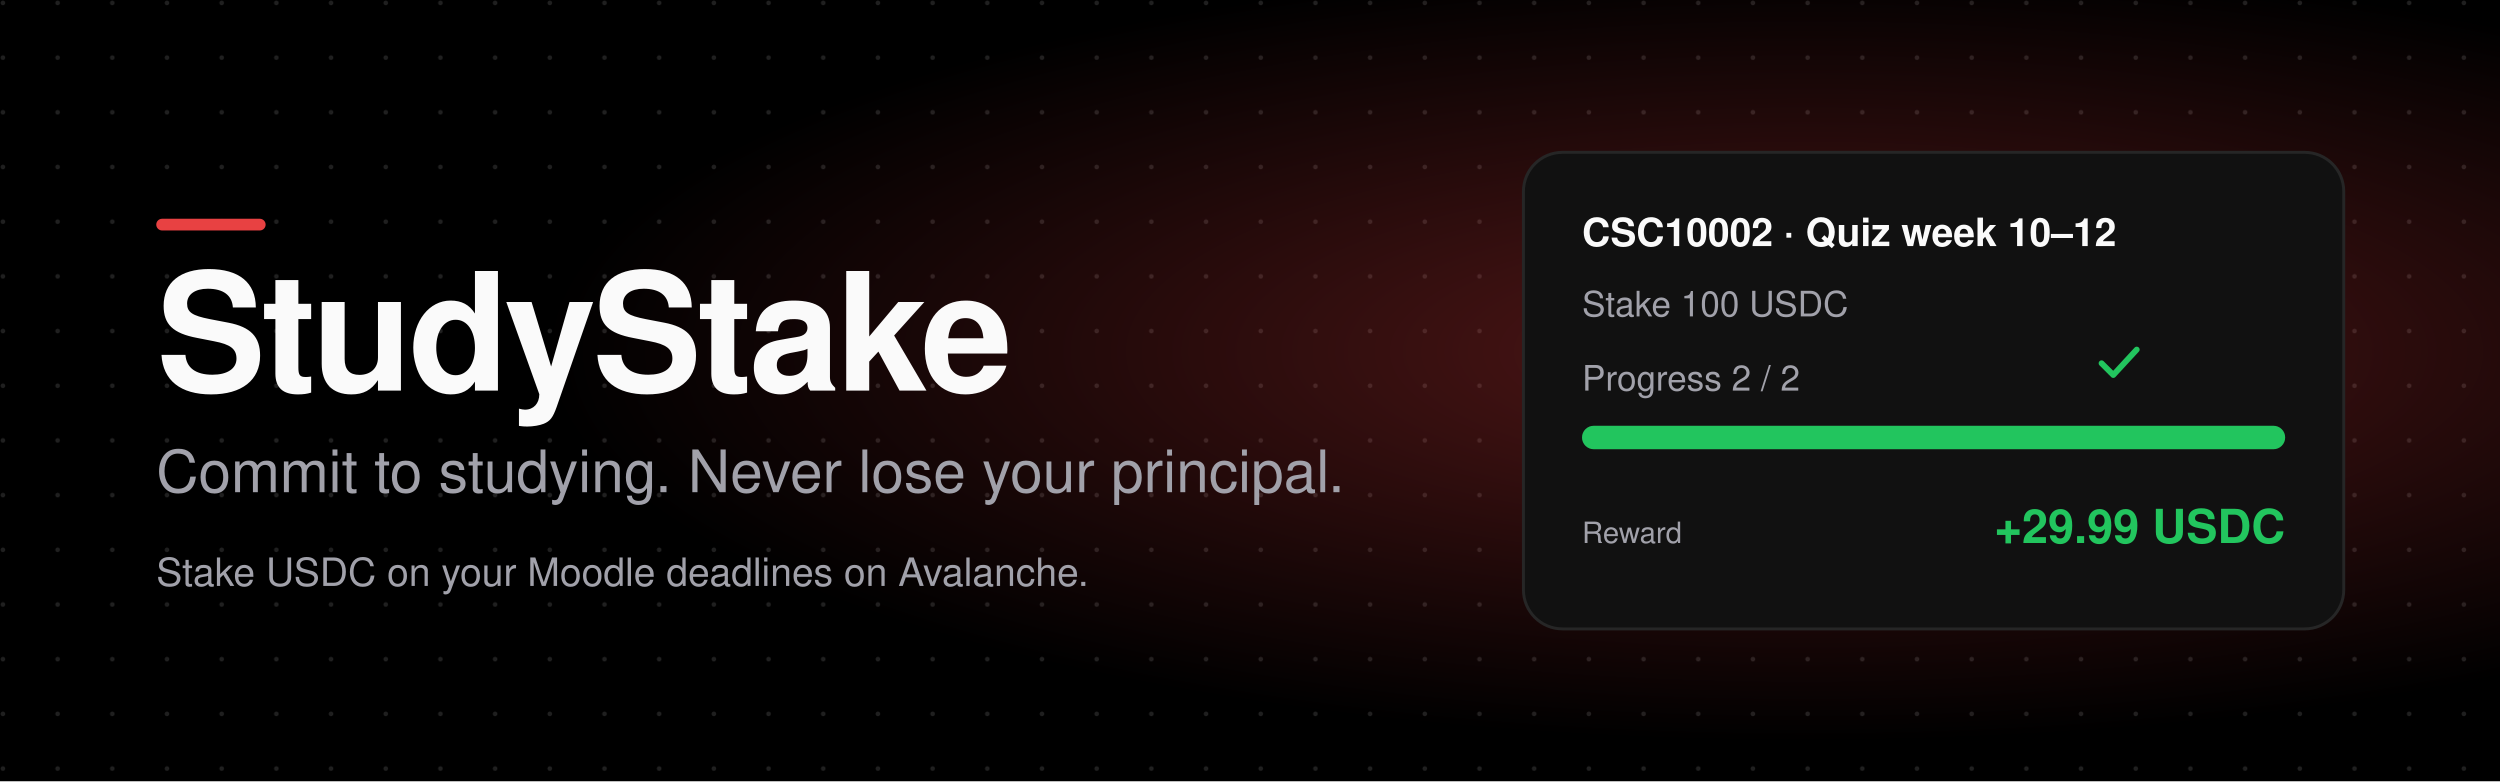
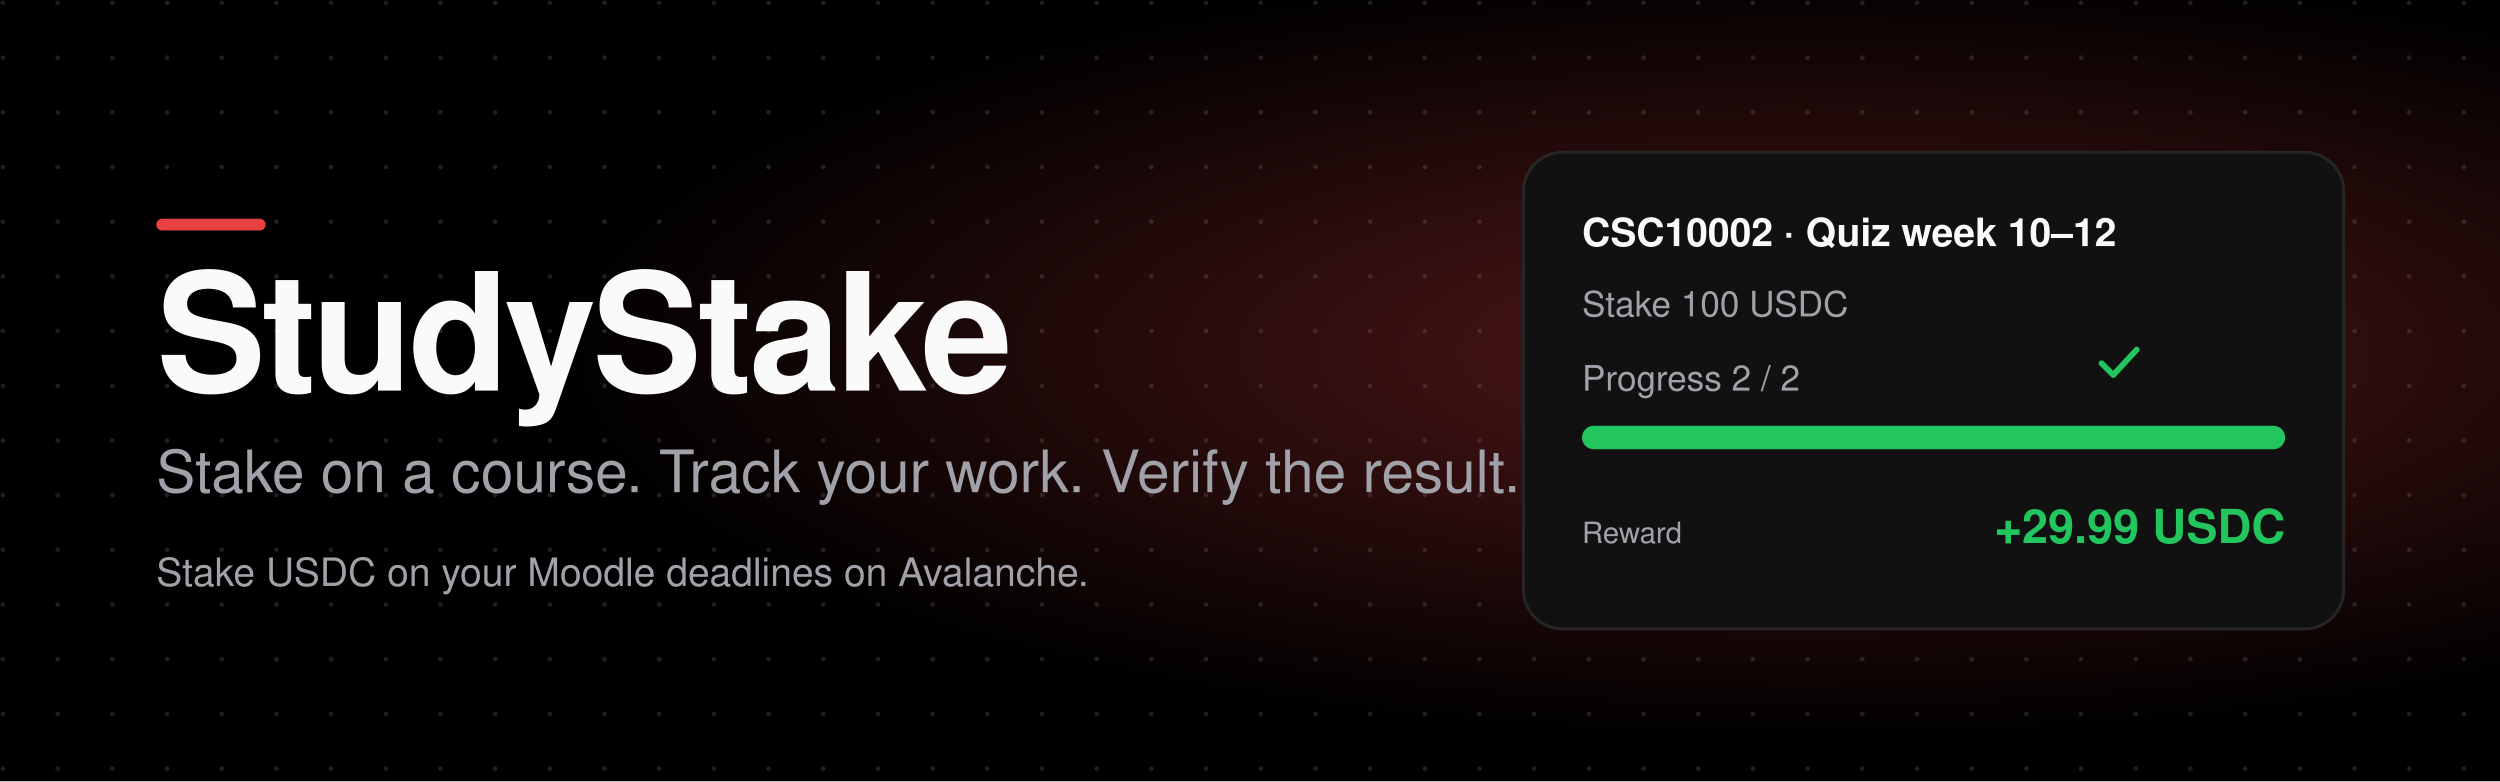
<svg xmlns="http://www.w3.org/2000/svg" width="1280" height="400" viewBox="0 0 1280 400" font-family="system-ui, -apple-system, 'Segoe UI', Helvetica, Arial, sans-serif">
  <style>
.fill{transform-box:fill-box;transform-origin:left center;animation:grow 3.2s ease-out infinite alternate}
@keyframes grow{0%{transform:scaleX(.55)}100%{transform:scaleX(1)}}
.card{animation:glow 4s ease-in-out infinite}
@keyframes glow{0%,100%{opacity:1}50%{opacity:.92}}
@media (prefers-reduced-motion: reduce){*{animation:none !important}}</style>
  <defs>
    <pattern id="g" width="28" height="28" patternUnits="userSpaceOnUse">
      <circle cx="1.5" cy="1.5" r="1.2" fill="#1f1f1f" />
    </pattern>
    <radialGradient id="glow" cx="0.72" cy="0.45" r="0.5">
      <stop offset="0" stop-color="#E84142" stop-opacity="0.35" />
      <stop offset="1" stop-color="#E84142" stop-opacity="0" />
    </radialGradient>
  </defs>
  <rect width="1280" height="400" fill="#000000" />
  <rect width="1280" height="400" fill="url(#g)" />
  <rect width="1280" height="400" fill="url(#glow)" />
  <rect x="80" y="112" width="56" height="6" rx="3" fill="#E84142" />
  <text x="80" y="200" font-size="84" font-weight="800" fill="#fafafa" letter-spacing="-2">StudyStake</text>
-   <text x="80" y="252" font-size="30" fill="#a1a1aa">Commit to studying. Never lose your principal.</text>
+   <text x="80" y="252" font-size="30" fill="#a1a1aa">Stake on a course. Track your work. Verify the result.</text>
  <text x="80" y="300" font-size="20" fill="#a1a1aa">Stake USDC on your Moodle deadlines on Avalanche.</text>
  <g class="card">
    <rect x="780" y="78" width="420" height="244" rx="20" fill="#111111" stroke="#262626" stroke-width="1.5" />
    <text x="810" y="126" font-size="20" font-weight="700" fill="#fafafa">CSC10002 · Quiz week 10–12</text>
    <text x="810" y="162" font-size="18" fill="#a1a1aa">Stake 100 USDC</text>
    <text x="810" y="200" font-size="18" fill="#a1a1aa">Progress 2 / 2</text>
    <path d="M1076 186 l6 6 l12 -13" fill="none" stroke="#22c55e" stroke-width="3" stroke-linecap="round" stroke-linejoin="round" />
    <rect x="810" y="218" width="360" height="12" rx="6" fill="#262626" />
    <rect class="fill" x="810" y="218" width="360" height="12" rx="6" fill="#22c55e" />
    <text x="810" y="278" font-size="15" fill="#a1a1aa">Reward</text>
    <text x="1170" y="278" font-size="24" font-weight="800" fill="#22c55e" text-anchor="end">+29.99 USDC</text>
  </g>
</svg>
